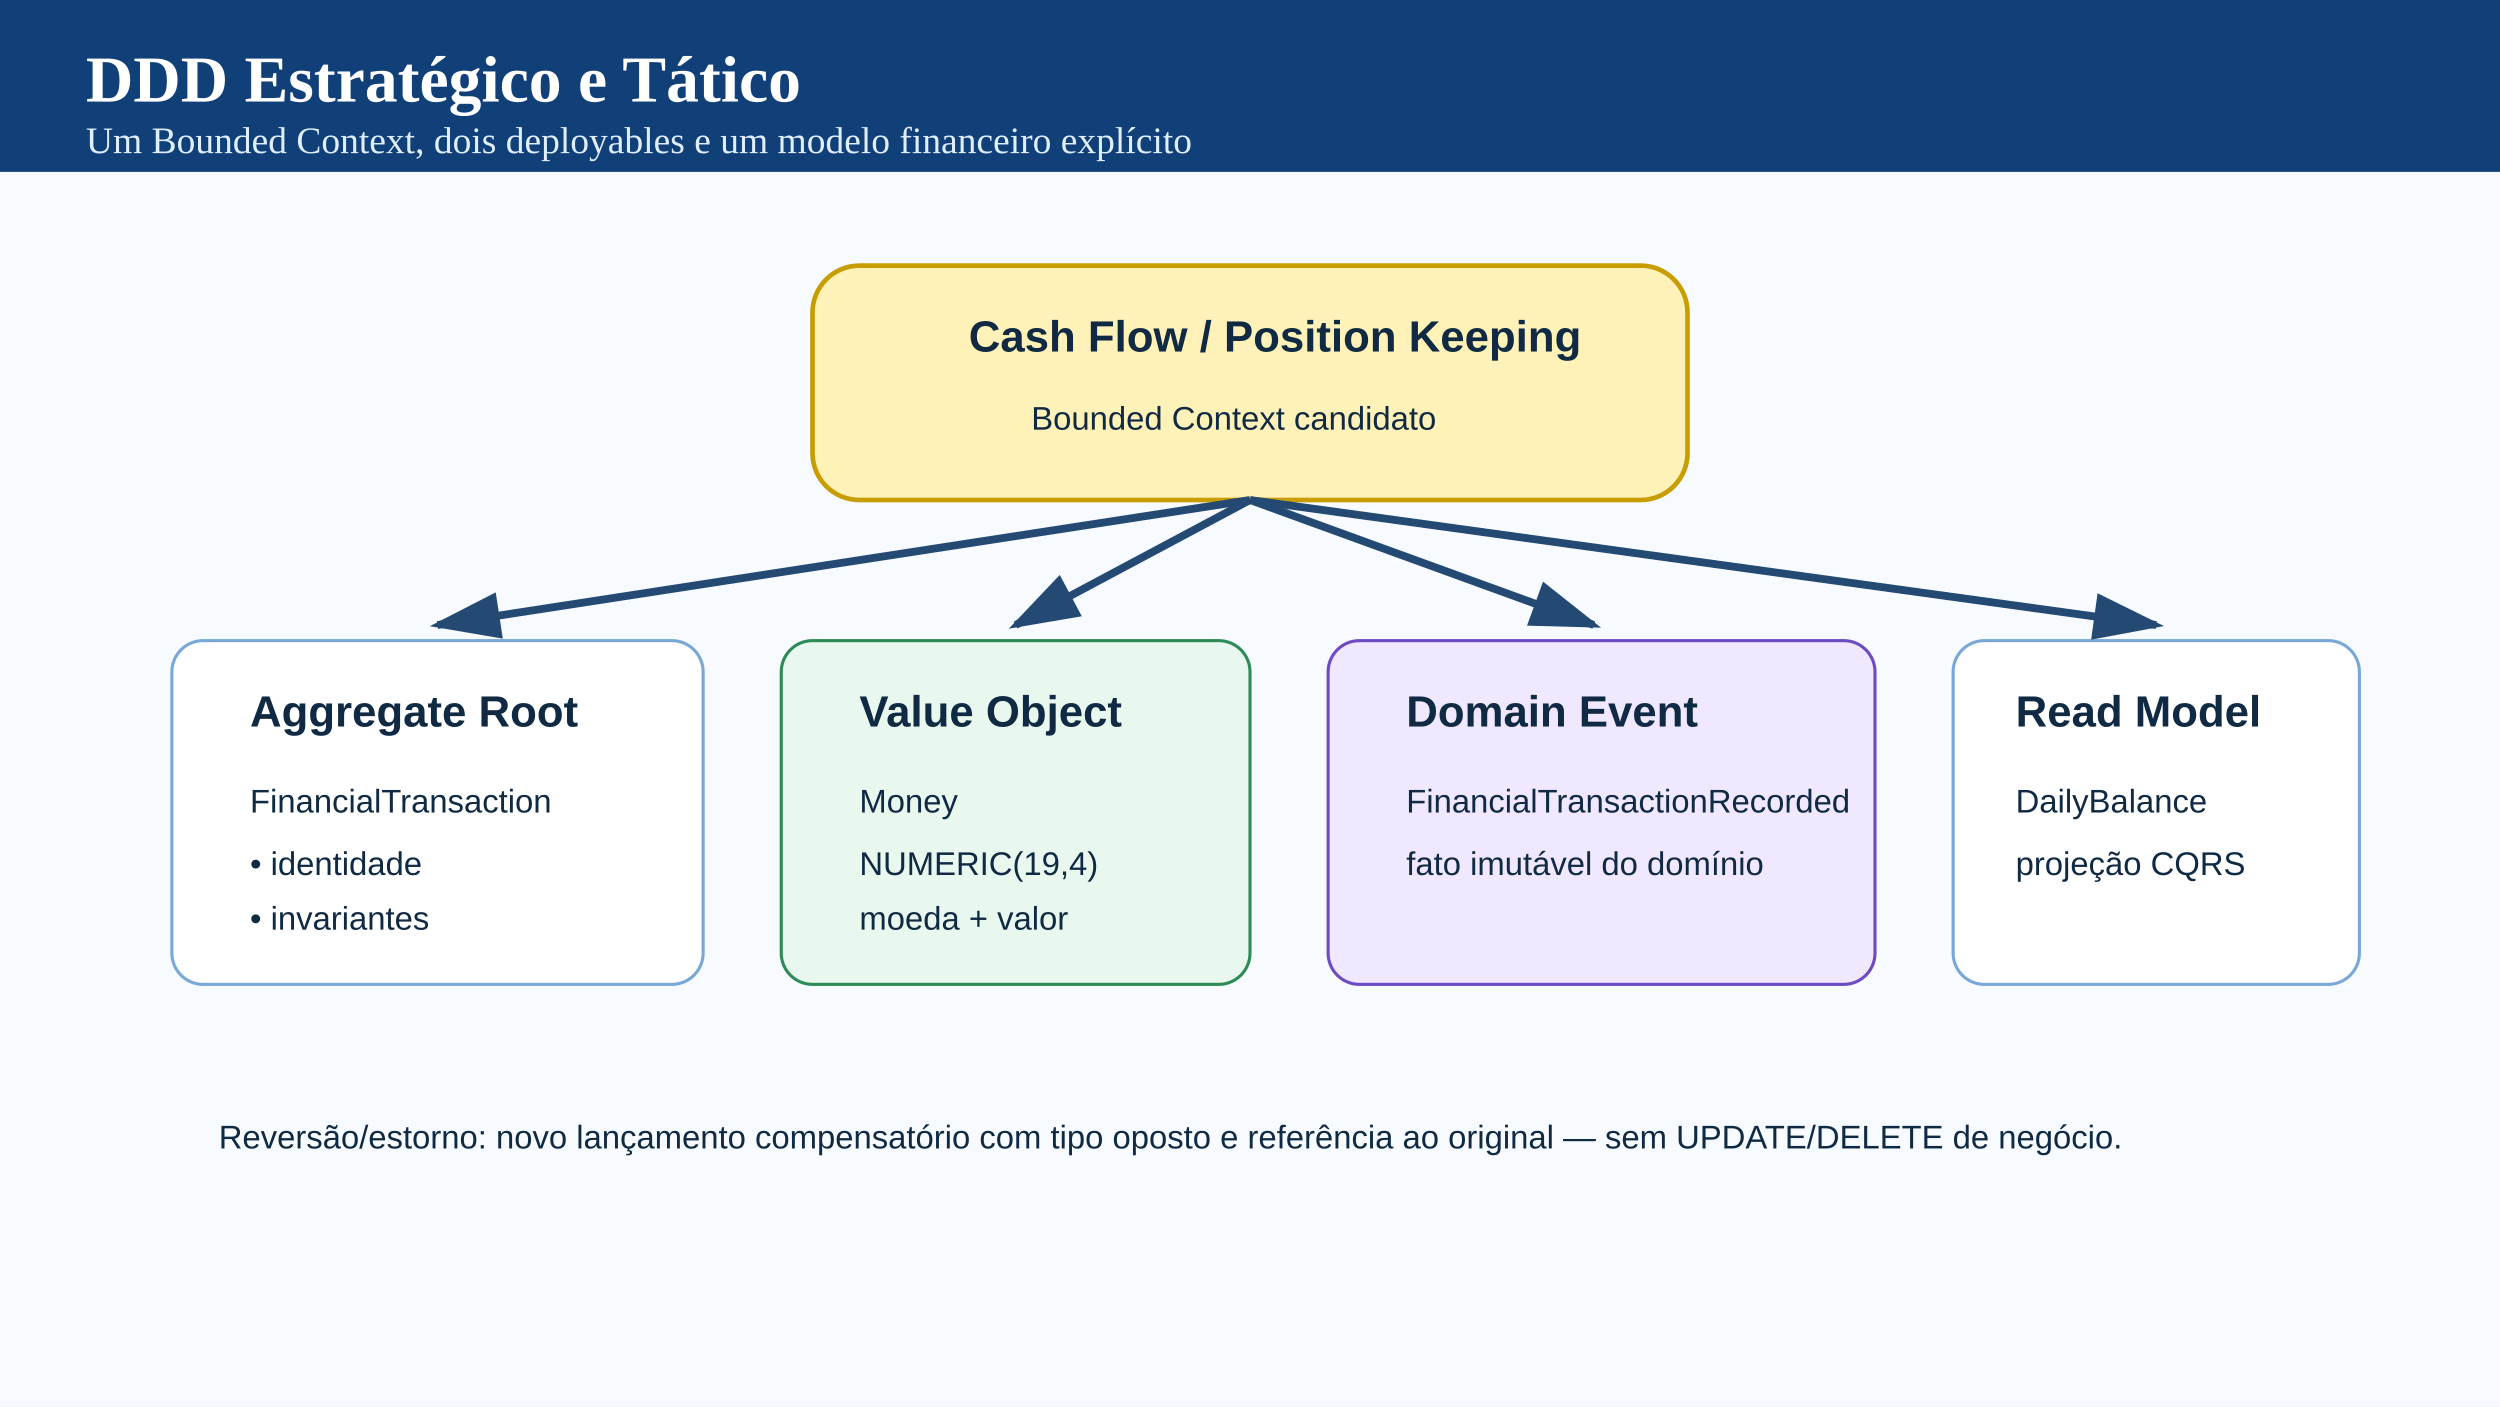
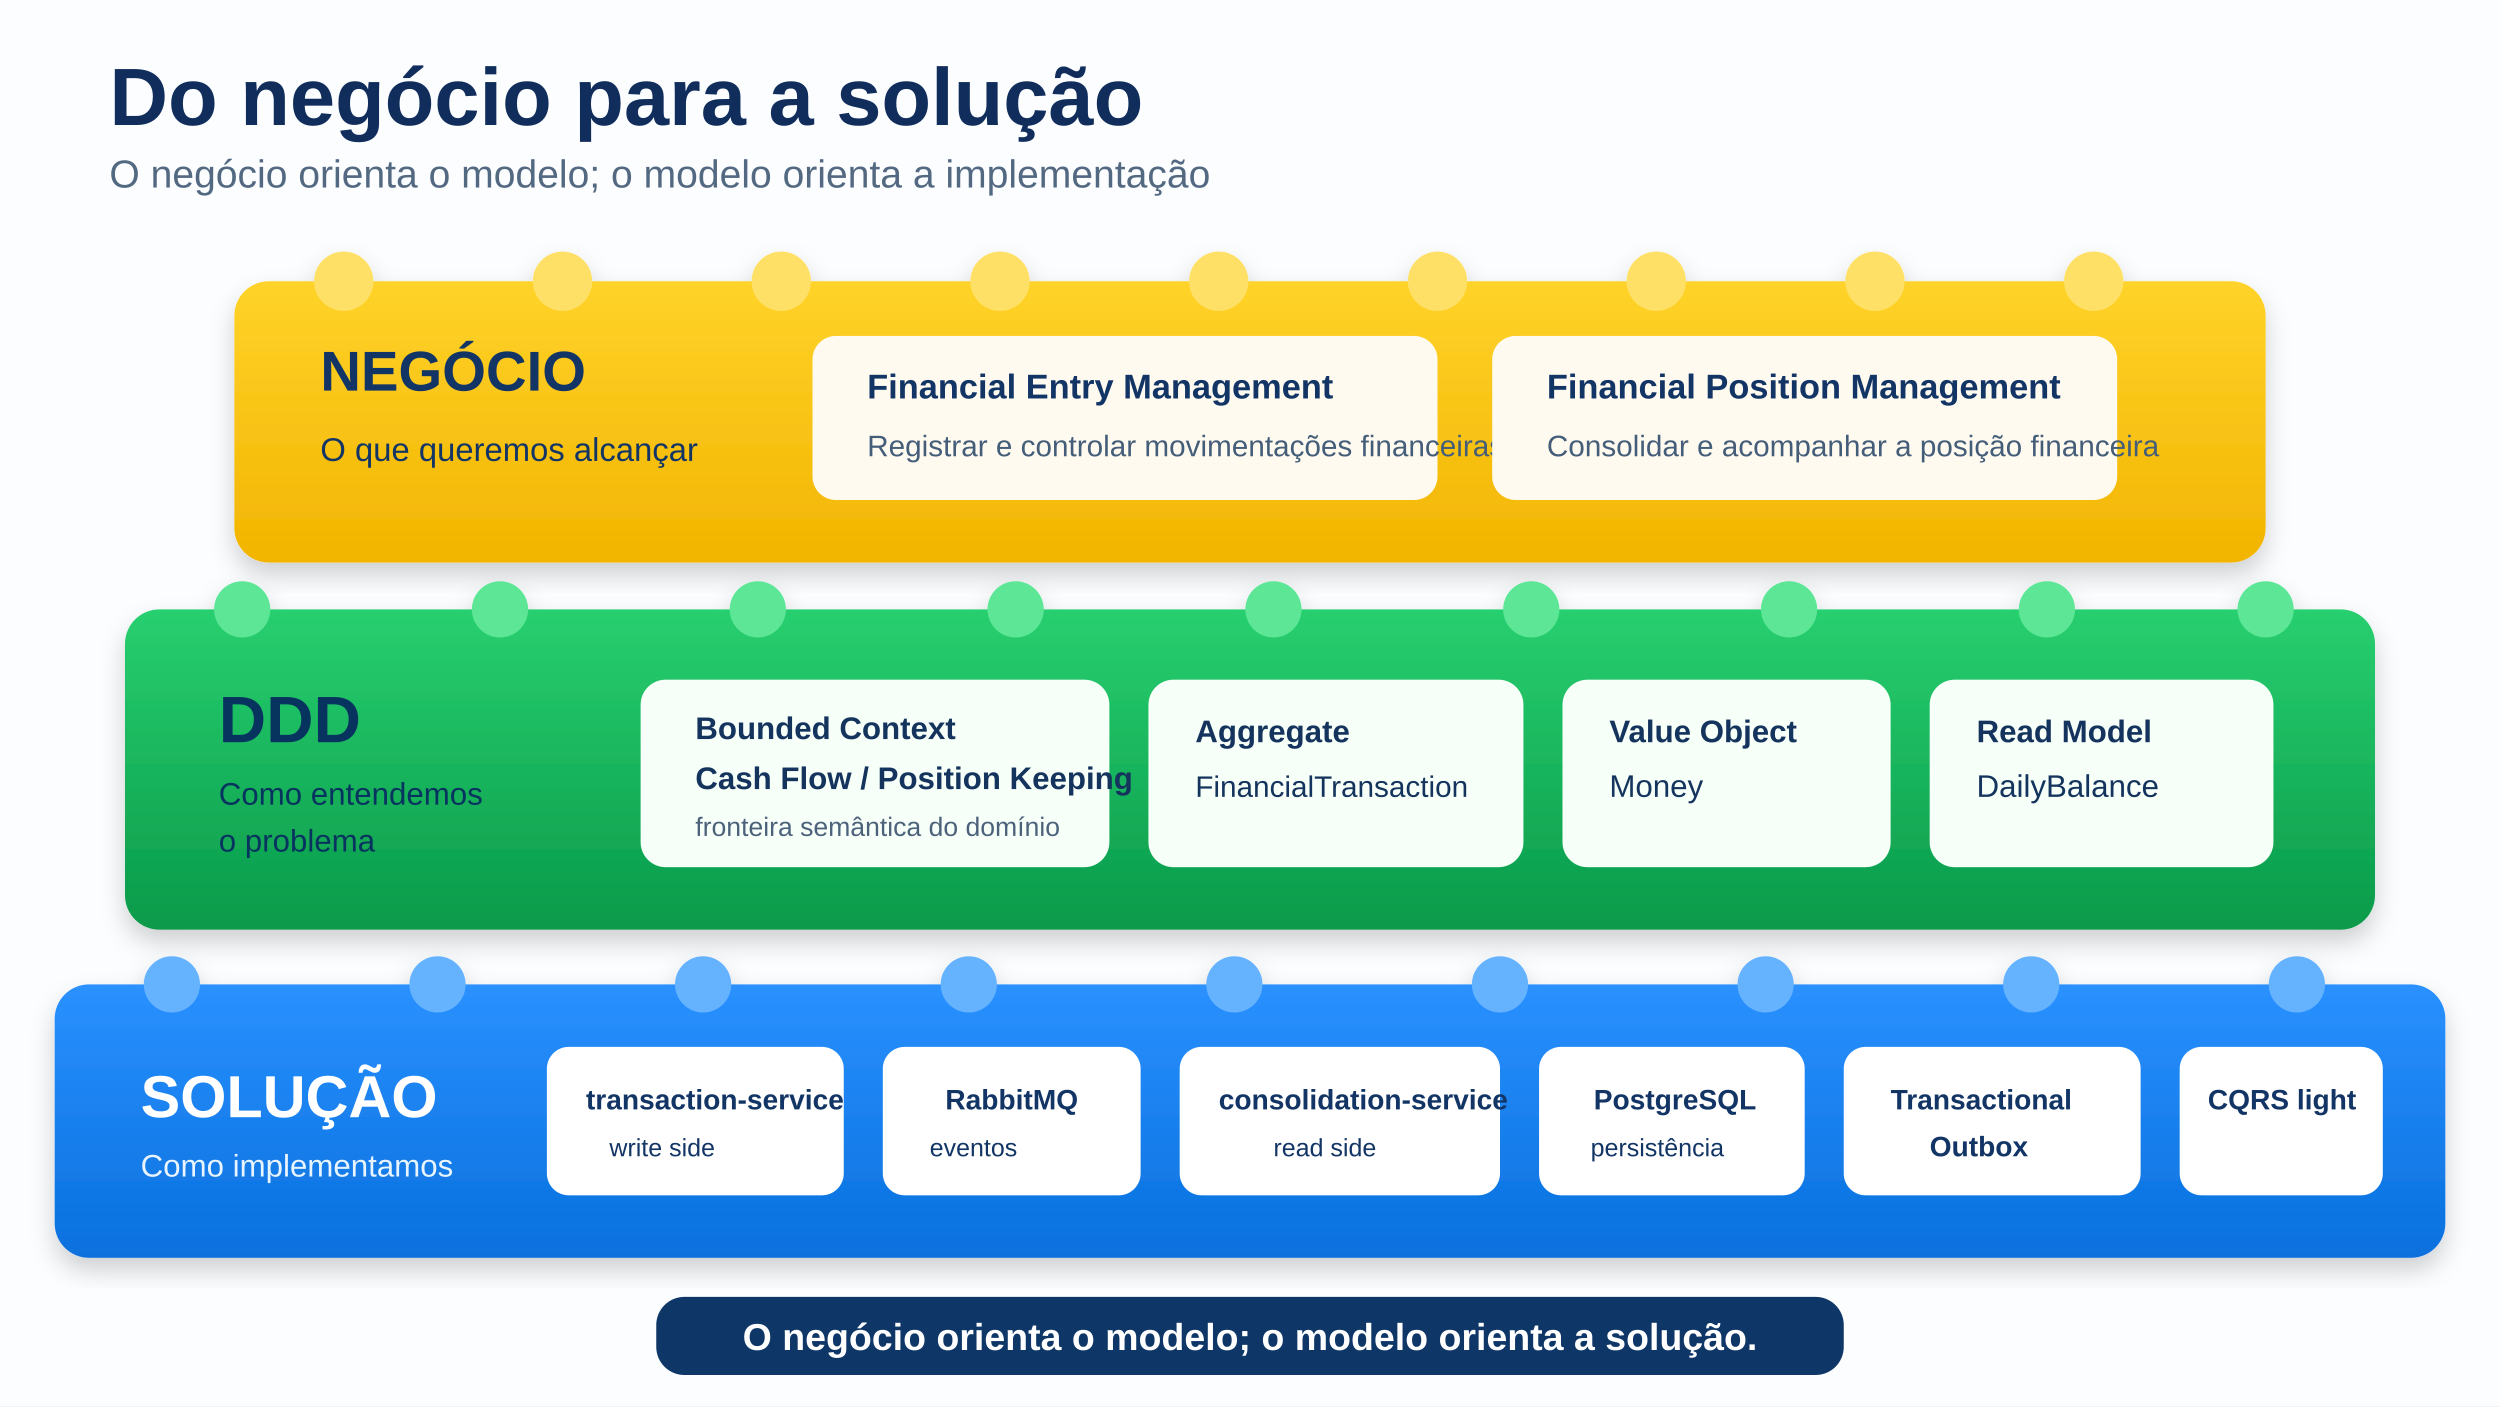
- <svg xmlns="http://www.w3.org/2000/svg" width="1600" height="900">
-   <style>.bg{fill:#f7fbff}.h{fill:#113f78}.t{font-family:Arial,sans-serif;fill:#102a43}.title{font-size:42px;font-weight:700;fill:#fff}.sub{font-size:24px;fill:#dfefff}.box{fill:#fff;stroke:#79a8d8;stroke-width:2}.core{fill:#fff2b8;stroke:#c89d00;stroke-width:3}.vo{fill:#e9f8ef;stroke:#2e8b57;stroke-width:2}.event{fill:#f0e8ff;stroke:#6d4bc3;stroke-width:2}.big{font-size:28px;font-weight:700}.small{font-size:21px}.arrow{stroke:#244a73;stroke-width:5;marker-end:url(#a)}</style>
+ <svg xmlns="http://www.w3.org/2000/svg" width="1600" height="900" viewBox="0 0 1600 900">
  <defs>
-     <marker id="a" markerWidth="10" markerHeight="10" refX="8" refY="3" orient="auto">
-       <path d="M0,0 L0,6 L9,3 z" fill="#244a73" />
-     </marker>
+     <linearGradient id="b1" x1="0" y1="0" x2="0" y2="1">
+       <stop stop-color="#2a91ff" />
+       <stop offset="1" stop-color="#0870dd" />
+     </linearGradient>
+     <linearGradient id="g1" x1="0" y1="0" x2="0" y2="1">
+       <stop stop-color="#28cf6f" />
+       <stop offset="1" stop-color="#0a9a4a" />
+     </linearGradient>
+     <linearGradient id="y1" x1="0" y1="0" x2="0" y2="1">
+       <stop stop-color="#ffd32a" />
+       <stop offset="1" stop-color="#f2b400" />
+     </linearGradient>
+     <filter id="s">
+       <feDropShadow dx="0" dy="8" stdDeviation="8" flood-opacity=".18" />
+     </filter>
  </defs>
-   <rect class="bg" width="1600" height="900" />
-   <rect class="h" width="1600" height="110" />
-   <text class="title" x="55" y="65">DDD Estratégico e Tático</text>
-   <text class="sub" x="55" y="98">Um Bounded Context, dois deployables e um modelo financeiro explícito</text>
-   <rect class="core" x="520" y="170" rx="30" width="560" height="150" />
-   <text class="t big" x="620" y="225">Cash Flow / Position Keeping</text>
-   <text class="t small" x="660" y="275">Bounded Context candidato</text>
-   <rect class="box" x="110" y="410" rx="20" width="340" height="220" />
-   <text class="t big" x="160" y="465">Aggregate Root</text>
-   <text class="t small" x="160" y="520">FinancialTransaction</text>
-   <text class="t small" x="160" y="560">• identidade</text>
-   <text class="t small" x="160" y="595">• invariantes</text>
-   <rect class="vo" x="500" y="410" rx="20" width="300" height="220" />
-   <text class="t big" x="550" y="465">Value Object</text>
-   <text class="t small" x="550" y="520">Money</text>
-   <text class="t small" x="550" y="560">NUMERIC(19,4)</text>
-   <text class="t small" x="550" y="595">moeda + valor</text>
-   <rect class="event" x="850" y="410" rx="20" width="350" height="220" />
-   <text class="t big" x="900" y="465">Domain Event</text>
-   <text class="t small" x="900" y="520">FinancialTransactionRecorded</text>
-   <text class="t small" x="900" y="560">fato imutável do domínio</text>
-   <rect class="box" x="1250" y="410" rx="20" width="260" height="220" />
-   <text class="t big" x="1290" y="465">Read Model</text>
-   <text class="t small" x="1290" y="520">DailyBalance</text>
-   <text class="t small" x="1290" y="560">projeção CQRS</text>
-   <line class="arrow" x1="800" y1="320" x2="280" y2="400" />
-   <line class="arrow" x1="800" y1="320" x2="650" y2="400" />
-   <line class="arrow" x1="800" y1="320" x2="1020" y2="400" />
-   <line class="arrow" x1="800" y1="320" x2="1380" y2="400" />
-   <text class="t small" x="140" y="735">Reversão/estorno: novo lançamento compensatório com tipo oposto e referência ao original — sem UPDATE/DELETE de negócio.</text>
+   <rect width="1600" height="900" fill="#fbfdff" />
+   <text x="70" y="80" font-family="Arial" font-size="52" font-weight="700" fill="#102d5c">Do negócio para a solução</text>
+   <text x="70" y="120" font-family="Arial" font-size="25" fill="#536981">O negócio orienta o modelo; o modelo orienta a implementação</text>
+   <g filter="url(#s)">
+     <rect x="150" y="180" width="1300" height="180" rx="22" fill="url(#y1)" />
+     <circle cx="220" cy="180" r="19" fill="#ffe066" />
+     <circle cx="360" cy="180" r="19" fill="#ffe066" />
+     <circle cx="500" cy="180" r="19" fill="#ffe066" />
+     <circle cx="640" cy="180" r="19" fill="#ffe066" />
+     <circle cx="780" cy="180" r="19" fill="#ffe066" />
+     <circle cx="920" cy="180" r="19" fill="#ffe066" />
+     <circle cx="1060" cy="180" r="19" fill="#ffe066" />
+     <circle cx="1200" cy="180" r="19" fill="#ffe066" />
+     <circle cx="1340" cy="180" r="19" fill="#ffe066" />
+   </g>
+   <text x="205" y="250" font-family="Arial" font-size="36" font-weight="700" fill="#123565">NEGÓCIO</text>
+   <text x="205" y="295" font-family="Arial" font-size="21" fill="#123565">O que queremos alcançar</text>
+   <rect x="520" y="215" width="400" height="105" rx="15" fill="#fffaf0" />
+   <text x="555" y="255" font-family="Arial" font-size="22" font-weight="700" fill="#123565">Financial Entry Management</text>
+   <text x="555" y="292" font-family="Arial" font-size="19" fill="#445d78">Registrar e controlar movimentações financeiras</text>
+   <rect x="955" y="215" width="400" height="105" rx="15" fill="#fffaf0" />
+   <text x="990" y="255" font-family="Arial" font-size="22" font-weight="700" fill="#123565">Financial Position Management</text>
+   <text x="990" y="292" font-family="Arial" font-size="19" fill="#445d78">Consolidar e acompanhar a posição financeira</text>
+   <g filter="url(#s)">
+     <rect x="80" y="390" width="1440" height="205" rx="22" fill="url(#g1)" />
+     <circle cx="155" cy="390" r="18" fill="#5be695" />
+     <circle cx="320" cy="390" r="18" fill="#5be695" />
+     <circle cx="485" cy="390" r="18" fill="#5be695" />
+     <circle cx="650" cy="390" r="18" fill="#5be695" />
+     <circle cx="815" cy="390" r="18" fill="#5be695" />
+     <circle cx="980" cy="390" r="18" fill="#5be695" />
+     <circle cx="1145" cy="390" r="18" fill="#5be695" />
+     <circle cx="1310" cy="390" r="18" fill="#5be695" />
+     <circle cx="1450" cy="390" r="18" fill="#5be695" />
+   </g>
+   <text x="140" y="475" font-family="Arial" font-size="42" font-weight="700" fill="#07335f">DDD</text>
+   <text x="140" y="515" font-family="Arial" font-size="20" fill="#07335f">Como entendemos</text>
+   <text x="140" y="545" font-family="Arial" font-size="20" fill="#07335f">o problema</text>
+   <rect x="410" y="435" width="300" height="120" rx="16" fill="#f7fff9" />
+   <text x="445" y="473" font-family="Arial" font-size="20" font-weight="700" fill="#14345d">Bounded Context</text>
+   <text x="445" y="505" font-family="Arial" font-size="20" font-weight="700" fill="#14345d">Cash Flow / Position Keeping</text>
+   <text x="445" y="535" font-family="Arial" font-size="17" fill="#4c627b">fronteira semântica do domínio</text>
+   <rect x="735" y="435" width="240" height="120" rx="16" fill="#f7fff9" />
+   <text x="765" y="475" font-family="Arial" font-size="20" font-weight="700" fill="#14345d">Aggregate</text>
+   <text x="765" y="510" font-family="Arial" font-size="19" fill="#14345d">FinancialTransaction</text>
+   <rect x="1000" y="435" width="210" height="120" rx="16" fill="#f7fff9" />
+   <text x="1030" y="475" font-family="Arial" font-size="20" font-weight="700" fill="#14345d">Value Object</text>
+   <text x="1030" y="510" font-family="Arial" font-size="20" fill="#14345d">Money</text>
+   <rect x="1235" y="435" width="220" height="120" rx="16" fill="#f7fff9" />
+   <text x="1265" y="475" font-family="Arial" font-size="20" font-weight="700" fill="#14345d">Read Model</text>
+   <text x="1265" y="510" font-family="Arial" font-size="20" fill="#14345d">DailyBalance</text>
+   <g filter="url(#s)">
+     <rect x="35" y="630" width="1530" height="175" rx="22" fill="url(#b1)" />
+     <circle cx="110" cy="630" r="18" fill="#65b2ff" />
+     <circle cx="280" cy="630" r="18" fill="#65b2ff" />
+     <circle cx="450" cy="630" r="18" fill="#65b2ff" />
+     <circle cx="620" cy="630" r="18" fill="#65b2ff" />
+     <circle cx="790" cy="630" r="18" fill="#65b2ff" />
+     <circle cx="960" cy="630" r="18" fill="#65b2ff" />
+     <circle cx="1130" cy="630" r="18" fill="#65b2ff" />
+     <circle cx="1300" cy="630" r="18" fill="#65b2ff" />
+     <circle cx="1470" cy="630" r="18" fill="#65b2ff" />
+   </g>
+   <text x="90" y="715" font-family="Arial" font-size="38" font-weight="700" fill="white">SOLUÇÃO</text>
+   <text x="90" y="753" font-family="Arial" font-size="20" fill="#e8f5ff">Como implementamos</text>
+   <g font-family="Arial" fill="#123565">
+     <rect x="350" y="670" width="190" height="95" rx="14" fill="white" />
+     <text x="375" y="710" font-size="18" font-weight="700">transaction-service</text>
+     <text x="390" y="740" font-size="16">write side</text>
+     <rect x="565" y="670" width="165" height="95" rx="14" fill="white" />
+     <text x="605" y="710" font-size="18" font-weight="700">RabbitMQ</text>
+     <text x="595" y="740" font-size="16">eventos</text>
+     <rect x="755" y="670" width="205" height="95" rx="14" fill="white" />
+     <text x="780" y="710" font-size="18" font-weight="700">consolidation-service</text>
+     <text x="815" y="740" font-size="16">read side</text>
+     <rect x="985" y="670" width="170" height="95" rx="14" fill="white" />
+     <text x="1020" y="710" font-size="18" font-weight="700">PostgreSQL</text>
+     <text x="1018" y="740" font-size="16">persistência</text>
+     <rect x="1180" y="670" width="190" height="95" rx="14" fill="white" />
+     <text x="1210" y="710" font-size="18" font-weight="700">Transactional</text>
+     <text x="1235" y="740" font-size="18" font-weight="700">Outbox</text>
+     <rect x="1395" y="670" width="130" height="95" rx="14" fill="white" />
+     <text x="1413" y="710" font-size="18" font-weight="700">CQRS light</text>
+   </g>
+   <rect x="420" y="830" width="760" height="50" rx="18" fill="#0e3768" />
+   <text x="800" y="864" text-anchor="middle" font-family="Arial" font-size="24" font-weight="700" fill="white">O negócio orienta o modelo; o modelo orienta a solução.</text>
</svg>
